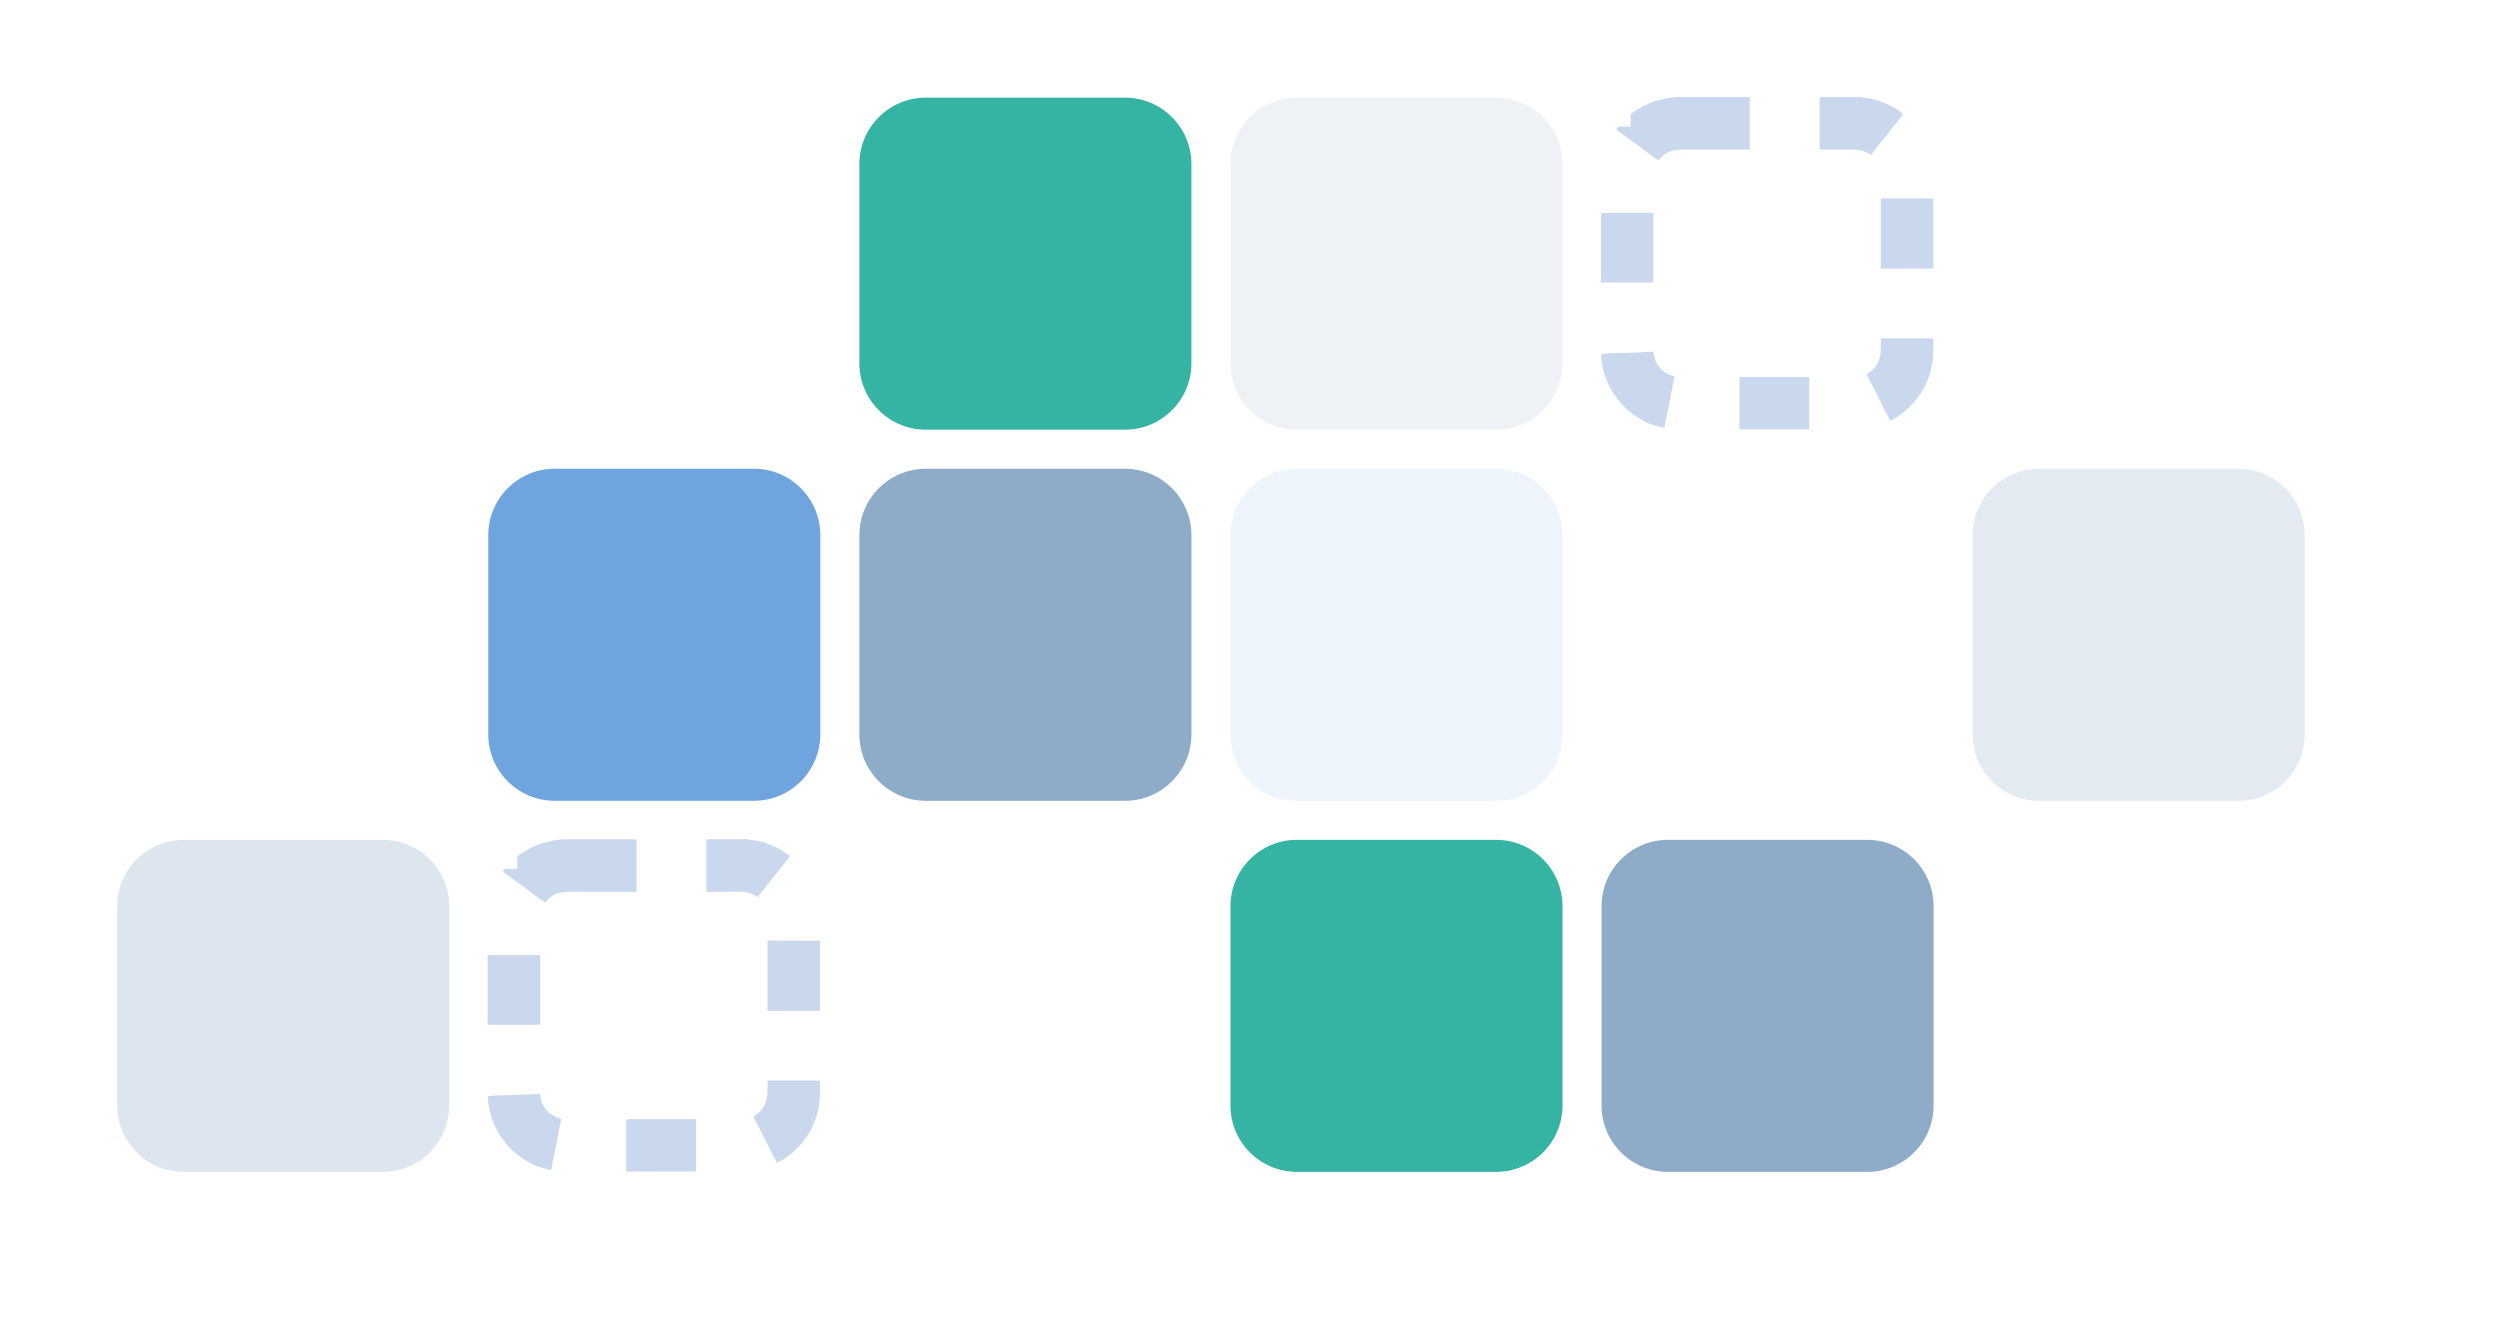
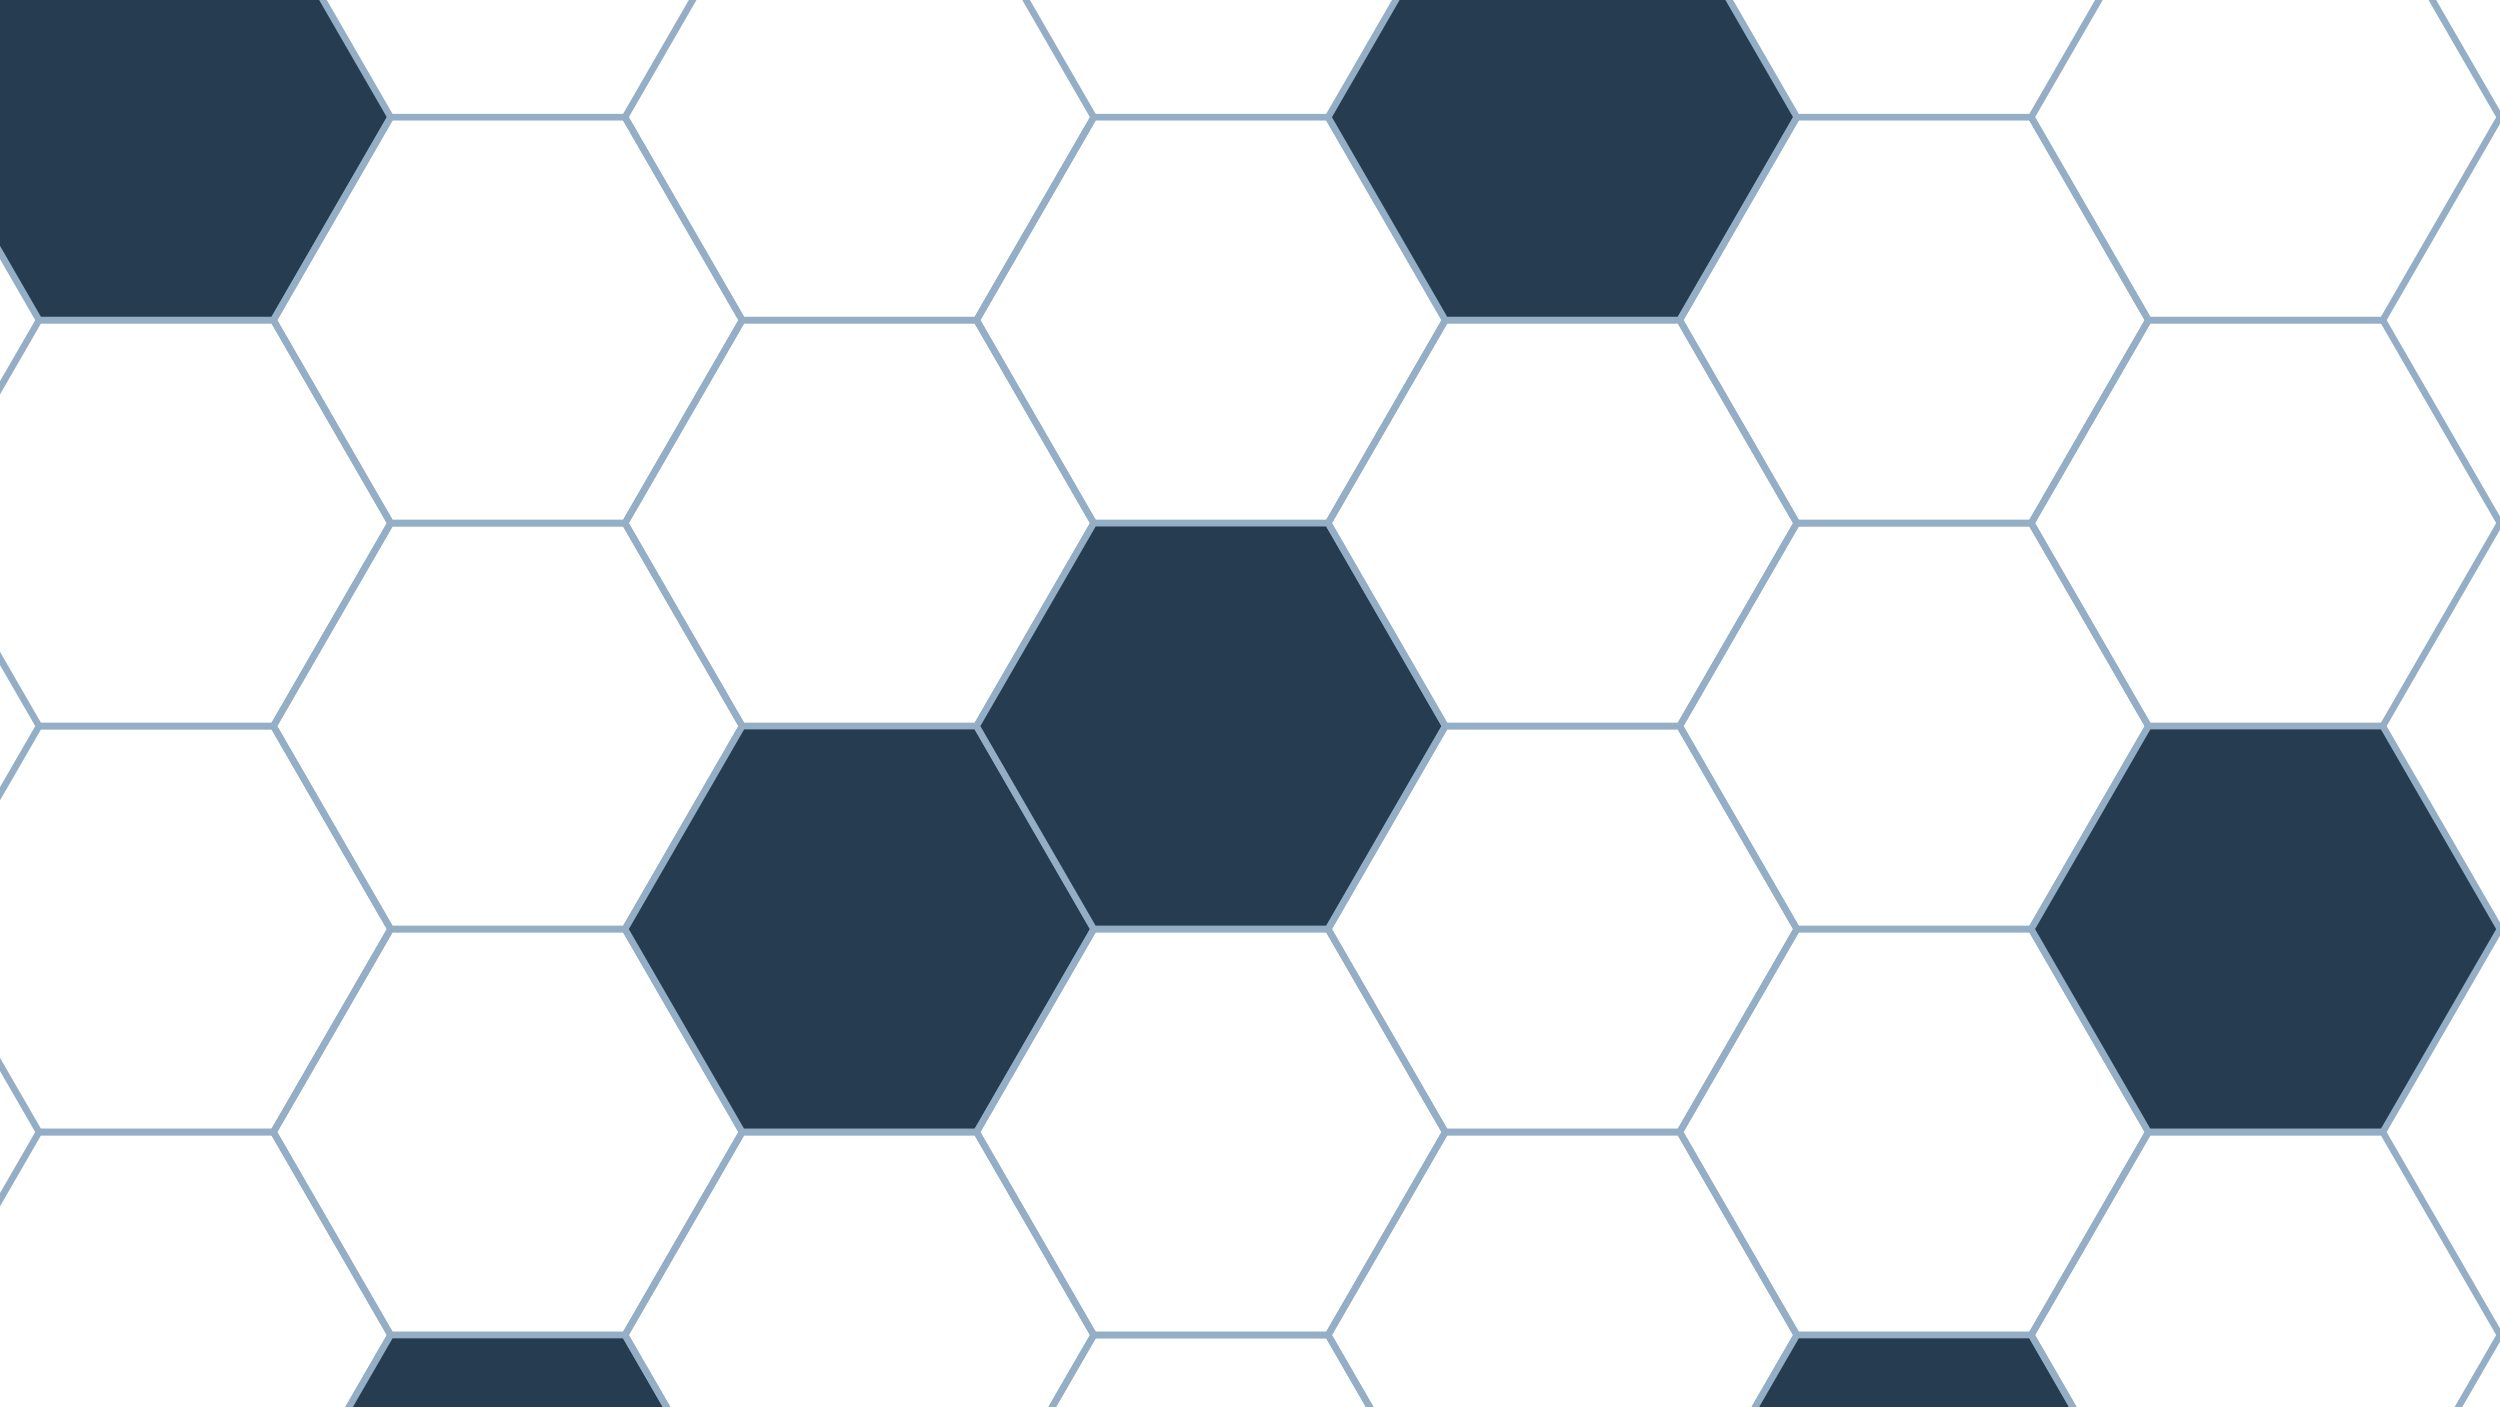
- <svg xmlns="http://www.w3.org/2000/svg" width="640" height="340" viewBox="0 0 640 340" role="img">
-   <rect x="30" y="215" width="85" height="85" rx="17" fill="#8EABC8" opacity="0.3" />
-   <rect x="125" y="120" width="85" height="85" rx="17" fill="#6FA4DF" opacity="1" />
-   <rect x="220" y="120" width="85" height="85" rx="17" fill="#8EABC8" opacity="1" />
-   <rect x="220" y="25" width="85" height="85" rx="17" fill="#35B3A3" opacity="1" />
-   <rect x="315" y="25" width="85" height="85" rx="17" fill="#8EABC8" opacity="0.15" />
-   <rect x="315" y="215" width="85" height="85" rx="17" fill="#35B3A3" opacity="1" />
-   <rect x="410" y="215" width="85" height="85" rx="17" fill="#8EABC8" opacity="1" />
-   <rect x="505" y="120" width="85" height="85" rx="17" fill="#8EABC8" opacity="0.25" />
-   <rect x="315" y="120" width="85" height="85" rx="17" fill="#6FA4DF" opacity="0.12" />
-   <g transform="translate(410 25) scale(0.2910959) translate(-612 -612)">
-     <path fill="#C9D8EC" d="M 662 667.051 C 660.814 666.035 659.285 665.284 658 664.368 C 655.647 662.69 653.43 660.847 651 659.272 C 650.285 658.809 649.692 658.128 649 657.628 C 644.681 654.505 640.435 651.255 636 648.312 C 635.286 647.838 634.704 647.141 634 646.653 C 631.621 645.004 629.311 643.312 627 641.575 C 626.69 641.342 625.156 640.353 625.069 640 C 624.935 639.464 626.474 637.693 627 637.525 C 627.103 637.492 628.896 637.5 629 637.5 C 631 637.5 633 637.5 635 637.5 C 635.655 637.5 637.202 637.894 637.5 637 C 637.711 636.368 637.5 635.667 637.5 635 C 637.5 633 637.5 631 637.5 629 C 637.5 628.972 637.498 627.028 637.506 627 C 637.677 626.44 638.583 625.853 639 625.505 C 639.976 624.69 640.93 624.022 642 623.349 C 645.541 621.12 649.095 618.941 653 617.469 C 654.364 616.954 655.647 616.139 657 615.662 C 658.629 615.089 660.344 614.786 662 614.319 C 665.606 613.303 669.259 612.484 673 611.97 C 678.272 611.246 683.693 611.5 689 611.5 C 697 611.5 705 611.5 713 611.5 C 720.333 611.5 727.667 611.5 735 611.5 C 736.667 611.5 738.333 611.5 740 611.5 C 740.865 611.5 741.705 611.353 742.352 612 C 742.352 623.667 742.352 635.333 742.352 647 C 742.352 649.667 742.352 652.333 742.352 655 C 742.352 655.581 742.7 657.124 742 657.471 C 740.713 658.11 738.403 657.671 737 657.671 C 732.667 657.671 728.333 657.671 724 657.671 C 713.667 657.671 703.333 657.671 693 657.671 C 685.557 657.671 678.103 657.179 671 659.64 C 669.449 660.177 668.328 661.464 667 662.342 C 665.83 663.115 666.086 662.801 665 663.706 C 664.289 664.298 663.782 665.27 663.229 666 C 662.904 666.428 662.372 666.679 662 667.051 Z M 849 662.291 C 847.842 661.916 847.052 661.143 846 660.648 C 844.428 659.909 842.698 659.041 841 658.621 C 834.538 657.024 827.613 657.671 821 657.671 C 817 657.671 813 657.671 809 657.671 C 807.532 657.671 805.341 658.083 804 657.383 C 803.514 657.13 803.713 656.331 803.713 656 C 803.713 654.333 803.713 652.667 803.713 651 C 803.713 644.333 803.713 637.667 803.713 631 C 803.713 626.333 803.713 621.667 803.713 617 C 803.713 615.667 803.709 614.333 803.713 613 C 803.717 611.871 803.485 612.234 804 611.719 C 805.936 611.295 808.02 611.5 810 611.5 C 813.667 611.5 817.333 611.5 821 611.5 C 825 611.5 829 611.5 833 611.5 C 835.634 611.5 838.383 611.394 841 611.728 C 844.016 612.113 847.031 612.629 850 613.25 C 851.007 613.461 852.015 613.469 853 613.796 C 856.034 614.806 859.037 615.938 862 617.135 C 865.176 618.418 867.999 620.235 871 621.816 C 871.72 622.196 872.311 622.862 873 623.281 C 874.059 623.925 874.985 624.634 876 625.352 C 876.323 625.581 876.833 625.639 876.995 626 C 877.245 626.557 876.224 627.791 876 628.092 C 874.251 630.438 872.4 632.76 870.521 635 C 868.356 637.581 866.351 640.31 864.321 643 C 861.231 647.097 857.758 650.907 854.66 655 C 853.386 656.683 851.941 658.292 850.711 660 C 850.142 660.789 849.696 661.595 849 662.291 Z M 903 762.338 C 892.667 762.338 882.333 762.338 872 762.338 C 869 762.338 866 762.338 863 762.338 C 861.439 762.338 859.516 762.637 858 762.216 C 857.273 762.014 857.587 759.53 857.587 759 C 857.587 755.333 857.587 751.667 857.587 748 C 857.587 736.333 857.587 724.667 857.587 713 C 857.587 710 857.587 707 857.587 704 C 857.587 703.081 857.291 701.493 858 700.784 C 861.915 700.308 866.055 700.662 870 700.662 C 877.667 700.662 885.333 700.662 893 700.662 C 895.667 700.662 898.333 700.662 901 700.662 C 901.583 700.662 903.118 700.321 903.484 701 C 904.054 702.056 903.722 703.846 903.722 705 C 903.722 708 903.722 711 903.722 714 C 903.722 725.333 903.722 736.667 903.722 748 C 903.722 751.667 903.722 755.333 903.722 759 C 903.722 760.149 904.049 761.606 903 762.338 Z M 657 774.671 C 646.333 774.671 635.667 774.671 625 774.671 C 622 774.671 619 774.671 616 774.671 C 615 774.671 614 774.671 613 774.671 C 612.667 774.671 612.304 774.807 612 774.671 C 611.034 774.239 611.5 771.813 611.5 771 C 611.5 767.667 611.5 764.333 611.5 761 C 611.5 749.333 611.5 737.667 611.5 726 C 611.5 723 611.5 720 611.5 717 C 611.5 715.702 611.208 714.392 612 713.329 C 622.667 713.329 633.333 713.329 644 713.329 C 647 713.329 650 713.329 653 713.329 C 654 713.329 655 713.329 656 713.329 C 656.333 713.329 656.693 713.199 657 713.329 C 658.084 713.786 657.593 716.099 657.593 717 C 657.593 720.333 657.593 723.667 657.593 727 C 657.593 738.667 657.593 750.333 657.593 762 C 657.593 765 657.593 768 657.593 771 C 657.593 772.348 657.917 773.632 657 774.671 Z M 868 895.044 C 867.902 895.095 866.18 896.032 866 895.97 C 865.634 895.844 865.575 895.323 865.362 895 C 864.527 893.732 863.947 892.371 863.324 891 C 862.854 889.967 862.08 889.038 861.614 888 C 859.94 884.272 857.887 880.731 856.173 877 C 853.847 871.934 850.969 867.023 848.474 862 C 847.807 860.658 847.095 859.346 846.443 858 C 846.146 857.388 845.574 856.68 845.447 856 C 845.138 854.361 847.429 853.87 848.442 853 C 851.141 850.68 853.642 848.282 855.135 845 C 856.919 841.079 857.587 837.303 857.587 833 C 857.587 831 857.587 829 857.587 827 C 857.587 826.013 857.46 824.955 857.784 824 C 857.978 823.428 859.594 823.662 860 823.662 C 863 823.662 866 823.662 869 823.662 C 880.333 823.662 891.667 823.662 903 823.662 C 904.193 824.495 903.722 826.691 903.722 828 C 903.722 832.675 903.619 837.331 903.379 842 C 903.219 845.088 902.279 847.993 901.662 851 C 900.23 857.983 897.167 864.89 893.436 871 C 892.364 872.755 890.834 874.262 889.745 876 C 888.328 878.262 886.521 880.057 884.688 882 C 883.763 882.981 882.888 884.099 881.888 885 C 879.382 887.259 876.756 889.548 874 891.481 C 873.067 892.136 871.995 892.828 871 893.352 C 870.051 893.852 868.803 894.304 868 895.044 Z M 667 902.319 C 665.042 902.244 662.861 901.423 661 900.82 C 659.353 900.287 657.643 899.949 656 899.404 C 654.335 898.852 652.611 898.053 651 897.362 C 650.62 897.199 650.374 896.806 650 896.631 C 634.878 889.523 622.245 875.562 616.281 860 C 615.773 858.675 615.149 857.357 614.707 856 C 614.066 854.032 613.802 851.99 613.281 850 C 613.071 849.199 612.821 848.849 612.667 848 C 612.428 846.676 612.404 845.327 612.15 844 C 611.897 842.672 611.756 841.351 611.667 840 C 611.598 838.948 611.369 838.259 612 837.386 C 621.936 836.257 632.026 836.696 642 836.157 C 645.669 835.958 649.326 835.715 653 835.607 C 654.14 835.574 655.909 835.202 657 835.512 C 658.076 835.817 657.925 838.035 658.135 839 C 658.507 840.706 658.881 842.385 659.553 844 C 660.294 845.779 661.564 847.422 662.681 849 C 664.019 850.891 666.081 852.466 668 853.676 C 668.776 854.166 667.936 853.902 669 854.456 C 670.138 855.048 671.401 855.391 672.525 856 C 673.353 856.449 676.125 856.52 676.125 858 C 676.125 858.557 675.688 859.455 675.603 860 C 675.134 863.025 674.518 866.028 673.8 869 C 673.167 871.618 672.836 874.35 672.358 877 C 671.756 880.342 670.961 883.651 670.362 887 C 670.179 888.026 669.777 888.968 669.614 890 C 669.134 893.023 668.54 896.03 667.816 899 C 667.571 900.005 667.744 901.576 667 902.319 Z M 794 903.671 C 780 903.671 766 903.671 752 903.671 C 747.667 903.671 743.333 903.671 739 903.671 C 737.667 903.671 736.333 903.671 735 903.671 C 734.667 903.671 734.311 903.791 734 903.671 C 732.842 903.224 733.267 901.928 733.267 901 C 733.267 898.333 733.261 895.667 733.261 893 C 733.261 885.333 733.261 877.667 733.261 870 C 733.261 867.667 733.261 865.333 733.261 863 C 733.261 861.329 733.107 859.627 733.508 858 C 734.441 857.36 735.888 857.662 737 857.662 C 740 857.662 743 857.662 746 857.662 C 757.667 857.662 769.333 857.662 781 857.662 C 784.333 857.662 787.667 857.662 791 857.662 C 791.682 857.662 794.071 857.248 794.434 858 C 794.845 858.854 794.644 860.09 794.644 861 C 794.644 863.333 794.644 865.667 794.644 868 C 794.644 876.333 794.644 884.667 794.644 893 C 794.644 895.333 794.644 897.667 794.644 900 C 794.644 901.38 794.986 902.644 794 903.671 Z" />
-   </g>
-   <g transform="translate(125 215) scale(0.2910959) translate(-612 -612)">
-     <path fill="#C9D8EC" d="M 662 667.051 C 660.814 666.035 659.285 665.284 658 664.368 C 655.647 662.69 653.43 660.847 651 659.272 C 650.285 658.809 649.692 658.128 649 657.628 C 644.681 654.505 640.435 651.255 636 648.312 C 635.286 647.838 634.704 647.141 634 646.653 C 631.621 645.004 629.311 643.312 627 641.575 C 626.69 641.342 625.156 640.353 625.069 640 C 624.935 639.464 626.474 637.693 627 637.525 C 627.103 637.492 628.896 637.5 629 637.5 C 631 637.5 633 637.5 635 637.5 C 635.655 637.5 637.202 637.894 637.5 637 C 637.711 636.368 637.5 635.667 637.5 635 C 637.5 633 637.5 631 637.5 629 C 637.5 628.972 637.498 627.028 637.506 627 C 637.677 626.44 638.583 625.853 639 625.505 C 639.976 624.69 640.93 624.022 642 623.349 C 645.541 621.12 649.095 618.941 653 617.469 C 654.364 616.954 655.647 616.139 657 615.662 C 658.629 615.089 660.344 614.786 662 614.319 C 665.606 613.303 669.259 612.484 673 611.97 C 678.272 611.246 683.693 611.5 689 611.5 C 697 611.5 705 611.5 713 611.5 C 720.333 611.5 727.667 611.5 735 611.5 C 736.667 611.5 738.333 611.5 740 611.5 C 740.865 611.5 741.705 611.353 742.352 612 C 742.352 623.667 742.352 635.333 742.352 647 C 742.352 649.667 742.352 652.333 742.352 655 C 742.352 655.581 742.7 657.124 742 657.471 C 740.713 658.11 738.403 657.671 737 657.671 C 732.667 657.671 728.333 657.671 724 657.671 C 713.667 657.671 703.333 657.671 693 657.671 C 685.557 657.671 678.103 657.179 671 659.64 C 669.449 660.177 668.328 661.464 667 662.342 C 665.83 663.115 666.086 662.801 665 663.706 C 664.289 664.298 663.782 665.27 663.229 666 C 662.904 666.428 662.372 666.679 662 667.051 Z M 849 662.291 C 847.842 661.916 847.052 661.143 846 660.648 C 844.428 659.909 842.698 659.041 841 658.621 C 834.538 657.024 827.613 657.671 821 657.671 C 817 657.671 813 657.671 809 657.671 C 807.532 657.671 805.341 658.083 804 657.383 C 803.514 657.13 803.713 656.331 803.713 656 C 803.713 654.333 803.713 652.667 803.713 651 C 803.713 644.333 803.713 637.667 803.713 631 C 803.713 626.333 803.713 621.667 803.713 617 C 803.713 615.667 803.709 614.333 803.713 613 C 803.717 611.871 803.485 612.234 804 611.719 C 805.936 611.295 808.02 611.5 810 611.5 C 813.667 611.5 817.333 611.5 821 611.5 C 825 611.5 829 611.5 833 611.5 C 835.634 611.5 838.383 611.394 841 611.728 C 844.016 612.113 847.031 612.629 850 613.25 C 851.007 613.461 852.015 613.469 853 613.796 C 856.034 614.806 859.037 615.938 862 617.135 C 865.176 618.418 867.999 620.235 871 621.816 C 871.72 622.196 872.311 622.862 873 623.281 C 874.059 623.925 874.985 624.634 876 625.352 C 876.323 625.581 876.833 625.639 876.995 626 C 877.245 626.557 876.224 627.791 876 628.092 C 874.251 630.438 872.4 632.76 870.521 635 C 868.356 637.581 866.351 640.31 864.321 643 C 861.231 647.097 857.758 650.907 854.66 655 C 853.386 656.683 851.941 658.292 850.711 660 C 850.142 660.789 849.696 661.595 849 662.291 Z M 903 762.338 C 892.667 762.338 882.333 762.338 872 762.338 C 869 762.338 866 762.338 863 762.338 C 861.439 762.338 859.516 762.637 858 762.216 C 857.273 762.014 857.587 759.53 857.587 759 C 857.587 755.333 857.587 751.667 857.587 748 C 857.587 736.333 857.587 724.667 857.587 713 C 857.587 710 857.587 707 857.587 704 C 857.587 703.081 857.291 701.493 858 700.784 C 861.915 700.308 866.055 700.662 870 700.662 C 877.667 700.662 885.333 700.662 893 700.662 C 895.667 700.662 898.333 700.662 901 700.662 C 901.583 700.662 903.118 700.321 903.484 701 C 904.054 702.056 903.722 703.846 903.722 705 C 903.722 708 903.722 711 903.722 714 C 903.722 725.333 903.722 736.667 903.722 748 C 903.722 751.667 903.722 755.333 903.722 759 C 903.722 760.149 904.049 761.606 903 762.338 Z M 657 774.671 C 646.333 774.671 635.667 774.671 625 774.671 C 622 774.671 619 774.671 616 774.671 C 615 774.671 614 774.671 613 774.671 C 612.667 774.671 612.304 774.807 612 774.671 C 611.034 774.239 611.5 771.813 611.5 771 C 611.5 767.667 611.5 764.333 611.5 761 C 611.5 749.333 611.5 737.667 611.5 726 C 611.5 723 611.5 720 611.5 717 C 611.5 715.702 611.208 714.392 612 713.329 C 622.667 713.329 633.333 713.329 644 713.329 C 647 713.329 650 713.329 653 713.329 C 654 713.329 655 713.329 656 713.329 C 656.333 713.329 656.693 713.199 657 713.329 C 658.084 713.786 657.593 716.099 657.593 717 C 657.593 720.333 657.593 723.667 657.593 727 C 657.593 738.667 657.593 750.333 657.593 762 C 657.593 765 657.593 768 657.593 771 C 657.593 772.348 657.917 773.632 657 774.671 Z M 868 895.044 C 867.902 895.095 866.18 896.032 866 895.97 C 865.634 895.844 865.575 895.323 865.362 895 C 864.527 893.732 863.947 892.371 863.324 891 C 862.854 889.967 862.08 889.038 861.614 888 C 859.94 884.272 857.887 880.731 856.173 877 C 853.847 871.934 850.969 867.023 848.474 862 C 847.807 860.658 847.095 859.346 846.443 858 C 846.146 857.388 845.574 856.68 845.447 856 C 845.138 854.361 847.429 853.87 848.442 853 C 851.141 850.68 853.642 848.282 855.135 845 C 856.919 841.079 857.587 837.303 857.587 833 C 857.587 831 857.587 829 857.587 827 C 857.587 826.013 857.46 824.955 857.784 824 C 857.978 823.428 859.594 823.662 860 823.662 C 863 823.662 866 823.662 869 823.662 C 880.333 823.662 891.667 823.662 903 823.662 C 904.193 824.495 903.722 826.691 903.722 828 C 903.722 832.675 903.619 837.331 903.379 842 C 903.219 845.088 902.279 847.993 901.662 851 C 900.23 857.983 897.167 864.89 893.436 871 C 892.364 872.755 890.834 874.262 889.745 876 C 888.328 878.262 886.521 880.057 884.688 882 C 883.763 882.981 882.888 884.099 881.888 885 C 879.382 887.259 876.756 889.548 874 891.481 C 873.067 892.136 871.995 892.828 871 893.352 C 870.051 893.852 868.803 894.304 868 895.044 Z M 667 902.319 C 665.042 902.244 662.861 901.423 661 900.82 C 659.353 900.287 657.643 899.949 656 899.404 C 654.335 898.852 652.611 898.053 651 897.362 C 650.62 897.199 650.374 896.806 650 896.631 C 634.878 889.523 622.245 875.562 616.281 860 C 615.773 858.675 615.149 857.357 614.707 856 C 614.066 854.032 613.802 851.99 613.281 850 C 613.071 849.199 612.821 848.849 612.667 848 C 612.428 846.676 612.404 845.327 612.15 844 C 611.897 842.672 611.756 841.351 611.667 840 C 611.598 838.948 611.369 838.259 612 837.386 C 621.936 836.257 632.026 836.696 642 836.157 C 645.669 835.958 649.326 835.715 653 835.607 C 654.14 835.574 655.909 835.202 657 835.512 C 658.076 835.817 657.925 838.035 658.135 839 C 658.507 840.706 658.881 842.385 659.553 844 C 660.294 845.779 661.564 847.422 662.681 849 C 664.019 850.891 666.081 852.466 668 853.676 C 668.776 854.166 667.936 853.902 669 854.456 C 670.138 855.048 671.401 855.391 672.525 856 C 673.353 856.449 676.125 856.52 676.125 858 C 676.125 858.557 675.688 859.455 675.603 860 C 675.134 863.025 674.518 866.028 673.8 869 C 673.167 871.618 672.836 874.35 672.358 877 C 671.756 880.342 670.961 883.651 670.362 887 C 670.179 888.026 669.777 888.968 669.614 890 C 669.134 893.023 668.54 896.03 667.816 899 C 667.571 900.005 667.744 901.576 667 902.319 Z M 794 903.671 C 780 903.671 766 903.671 752 903.671 C 747.667 903.671 743.333 903.671 739 903.671 C 737.667 903.671 736.333 903.671 735 903.671 C 734.667 903.671 734.311 903.791 734 903.671 C 732.842 903.224 733.267 901.928 733.267 901 C 733.267 898.333 733.261 895.667 733.261 893 C 733.261 885.333 733.261 877.667 733.261 870 C 733.261 867.667 733.261 865.333 733.261 863 C 733.261 861.329 733.107 859.627 733.508 858 C 734.441 857.36 735.888 857.662 737 857.662 C 740 857.662 743 857.662 746 857.662 C 757.667 857.662 769.333 857.662 781 857.662 C 784.333 857.662 787.667 857.662 791 857.662 C 791.682 857.662 794.071 857.248 794.434 858 C 794.845 858.854 794.644 860.09 794.644 861 C 794.644 863.333 794.644 865.667 794.644 868 C 794.644 876.333 794.644 884.667 794.644 893 C 794.644 895.333 794.644 897.667 794.644 900 C 794.644 901.38 794.986 902.644 794 903.671 Z" />
+ <svg xmlns="http://www.w3.org/2000/svg" width="640" height="360" viewBox="0 0 640 360" role="img">
+   <g fill="none" stroke-linejoin="round">
+     <polygon points="100.00,30.00 70.00,81.96 10.00,81.96 -20.00,30.00 10.00,-21.96 70.00,-21.96" fill="#263D51" stroke="#93AEC5" stroke-width="1.7" />
+     <polygon points="100.00,133.92 70.00,185.88 10.00,185.88 -20.00,133.92 10.00,81.96 70.00,81.96" fill="none" stroke="#93AEC5" stroke-width="1.7" />
+     <polygon points="100.00,237.85 70.00,289.81 10.00,289.81 -20.00,237.85 10.00,185.88 70.00,185.88" fill="none" stroke="#93AEC5" stroke-width="1.7" />
+     <polygon points="100.00,341.77 70.00,393.73 10.00,393.73 -20.00,341.77 10.00,289.81 70.00,289.81" fill="none" stroke="#93AEC5" stroke-width="1.7" />
+     <polygon points="190.00,81.96 160.00,133.92 100.00,133.92 70.00,81.96 100.00,30.00 160.00,30.00" fill="none" stroke="#93AEC5" stroke-width="1.7" />
+     <polygon points="190.00,185.88 160.00,237.85 100.00,237.85 70.00,185.88 100.00,133.92 160.00,133.92" fill="none" stroke="#93AEC5" stroke-width="1.7" />
+     <polygon points="190.00,289.81 160.00,341.77 100.00,341.77 70.00,289.81 100.00,237.85 160.00,237.85" fill="none" stroke="#93AEC5" stroke-width="1.7" />
+     <polygon points="190.00,393.73 160.00,445.69 100.00,445.69 70.00,393.73 100.00,341.77 160.00,341.77" fill="#263D51" stroke="#93AEC5" stroke-width="1.7" />
+     <polygon points="280.00,30.00 250.00,81.96 190.00,81.96 160.00,30.00 190.00,-21.96 250.00,-21.96" fill="none" stroke="#93AEC5" stroke-width="1.7" />
+     <polygon points="280.00,133.92 250.00,185.88 190.00,185.88 160.00,133.92 190.00,81.96 250.00,81.96" fill="none" stroke="#93AEC5" stroke-width="1.7" />
+     <polygon points="280.00,237.85 250.00,289.81 190.00,289.81 160.00,237.85 190.00,185.88 250.00,185.88" fill="#263D51" stroke="#93AEC5" stroke-width="1.7" />
+     <polygon points="280.00,341.77 250.00,393.73 190.00,393.73 160.00,341.77 190.00,289.81 250.00,289.81" fill="none" stroke="#93AEC5" stroke-width="1.7" />
+     <polygon points="370.00,81.96 340.00,133.92 280.00,133.92 250.00,81.96 280.00,30.00 340.00,30.00" fill="none" stroke="#93AEC5" stroke-width="1.7" />
+     <polygon points="370.00,185.88 340.00,237.85 280.00,237.85 250.00,185.88 280.00,133.92 340.00,133.92" fill="#263D51" stroke="#93AEC5" stroke-width="1.7" />
+     <polygon points="370.00,289.81 340.00,341.77 280.00,341.77 250.00,289.81 280.00,237.85 340.00,237.85" fill="none" stroke="#93AEC5" stroke-width="1.7" />
+     <polygon points="370.00,393.73 340.00,445.69 280.00,445.69 250.00,393.73 280.00,341.77 340.00,341.77" fill="none" stroke="#93AEC5" stroke-width="1.7" />
+     <polygon points="460.00,30.00 430.00,81.96 370.00,81.96 340.00,30.00 370.00,-21.96 430.00,-21.96" fill="#263D51" stroke="#93AEC5" stroke-width="1.7" />
+     <polygon points="460.00,133.92 430.00,185.88 370.00,185.88 340.00,133.92 370.00,81.96 430.00,81.96" fill="none" stroke="#93AEC5" stroke-width="1.7" />
+     <polygon points="460.00,237.85 430.00,289.81 370.00,289.81 340.00,237.85 370.00,185.88 430.00,185.88" fill="none" stroke="#93AEC5" stroke-width="1.7" />
+     <polygon points="460.00,341.77 430.00,393.73 370.00,393.73 340.00,341.77 370.00,289.81 430.00,289.81" fill="none" stroke="#93AEC5" stroke-width="1.7" />
+     <polygon points="550.00,81.96 520.00,133.92 460.00,133.92 430.00,81.96 460.00,30.00 520.00,30.00" fill="none" stroke="#93AEC5" stroke-width="1.7" />
+     <polygon points="550.00,185.88 520.00,237.85 460.00,237.85 430.00,185.88 460.00,133.92 520.00,133.92" fill="none" stroke="#93AEC5" stroke-width="1.7" />
+     <polygon points="550.00,289.81 520.00,341.77 460.00,341.77 430.00,289.81 460.00,237.85 520.00,237.85" fill="none" stroke="#93AEC5" stroke-width="1.7" />
+     <polygon points="550.00,393.73 520.00,445.69 460.00,445.69 430.00,393.73 460.00,341.77 520.00,341.77" fill="#263D51" stroke="#93AEC5" stroke-width="1.7" />
+     <polygon points="640.00,30.00 610.00,81.96 550.00,81.96 520.00,30.00 550.00,-21.96 610.00,-21.96" fill="none" stroke="#93AEC5" stroke-width="1.7" />
+     <polygon points="640.00,133.92 610.00,185.88 550.00,185.88 520.00,133.92 550.00,81.96 610.00,81.96" fill="none" stroke="#93AEC5" stroke-width="1.7" />
+     <polygon points="640.00,237.85 610.00,289.81 550.00,289.81 520.00,237.85 550.00,185.88 610.00,185.88" fill="#263D51" stroke="#93AEC5" stroke-width="1.7" />
+     <polygon points="640.00,341.77 610.00,393.73 550.00,393.73 520.00,341.77 550.00,289.81 610.00,289.81" fill="none" stroke="#93AEC5" stroke-width="1.7" />
  </g>
</svg>
